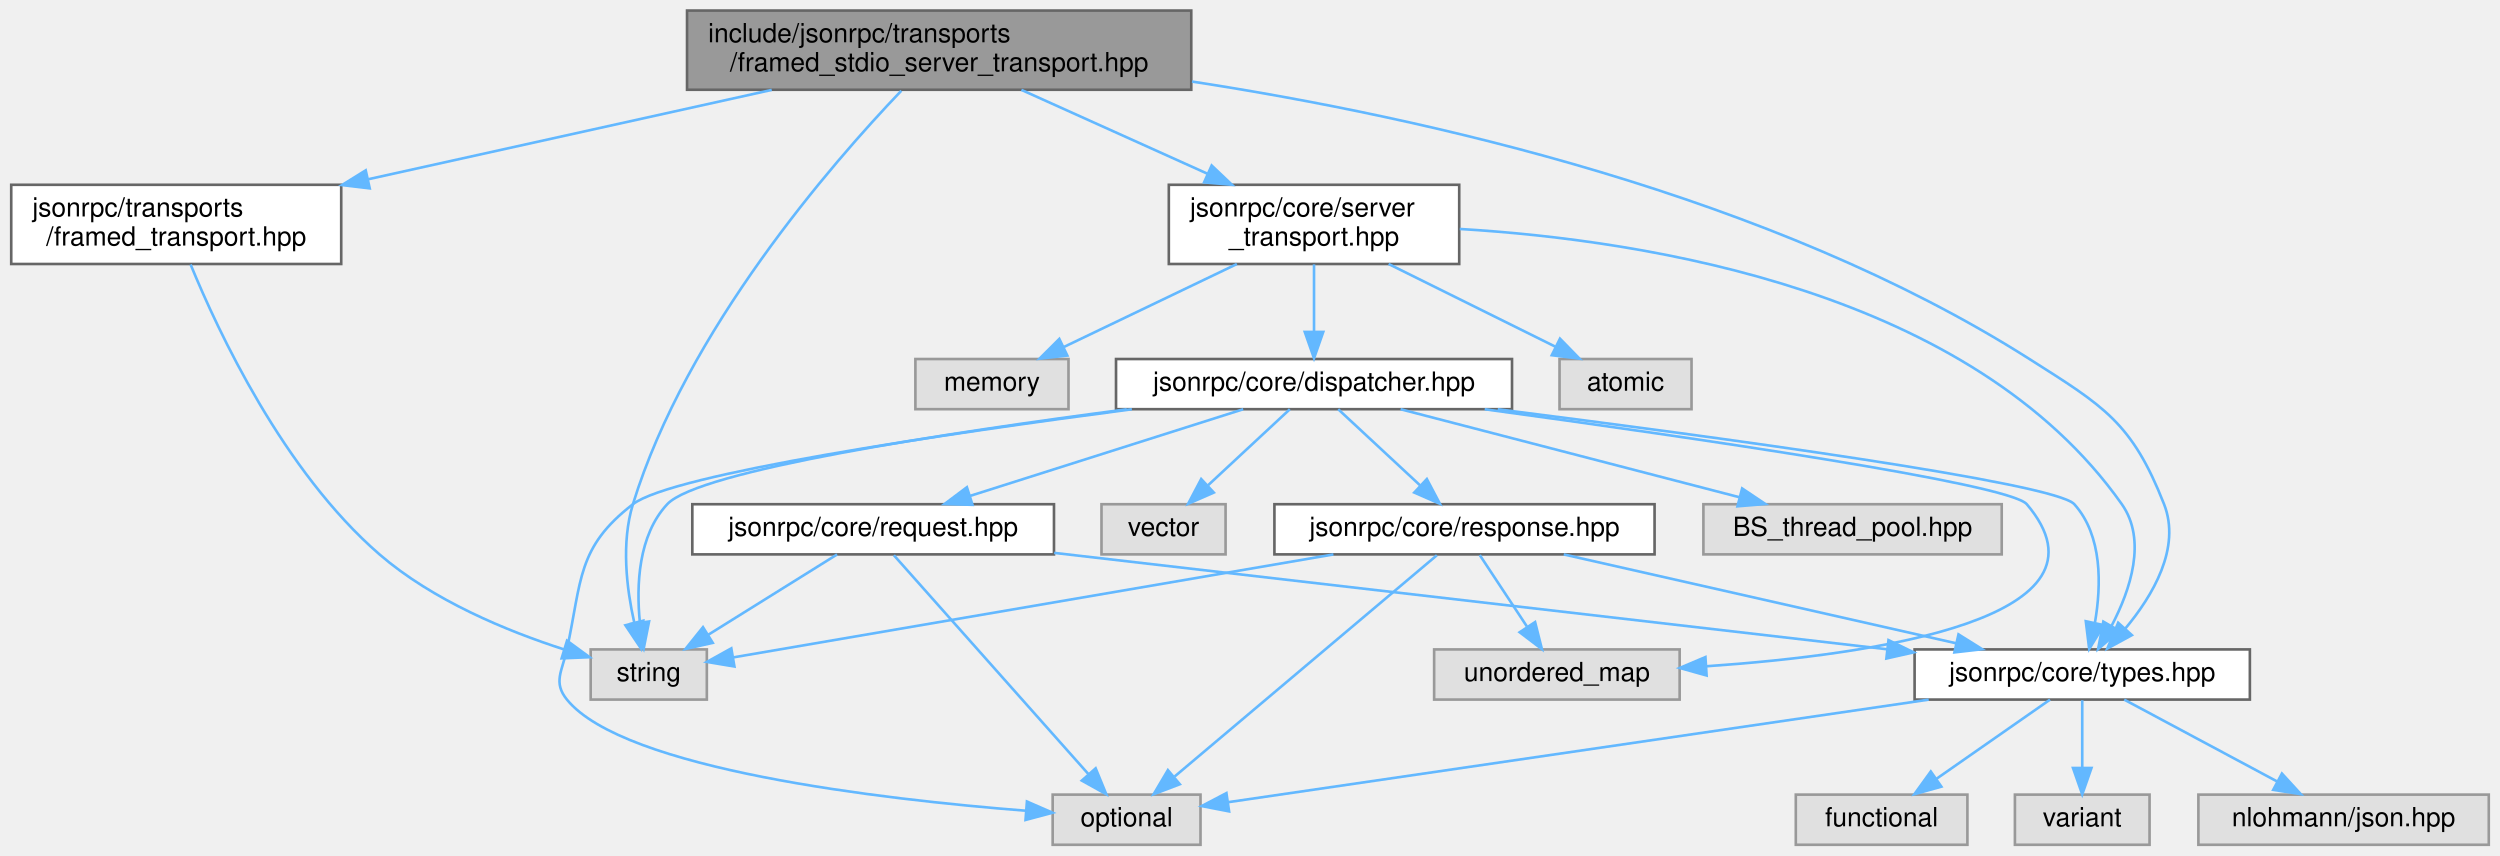
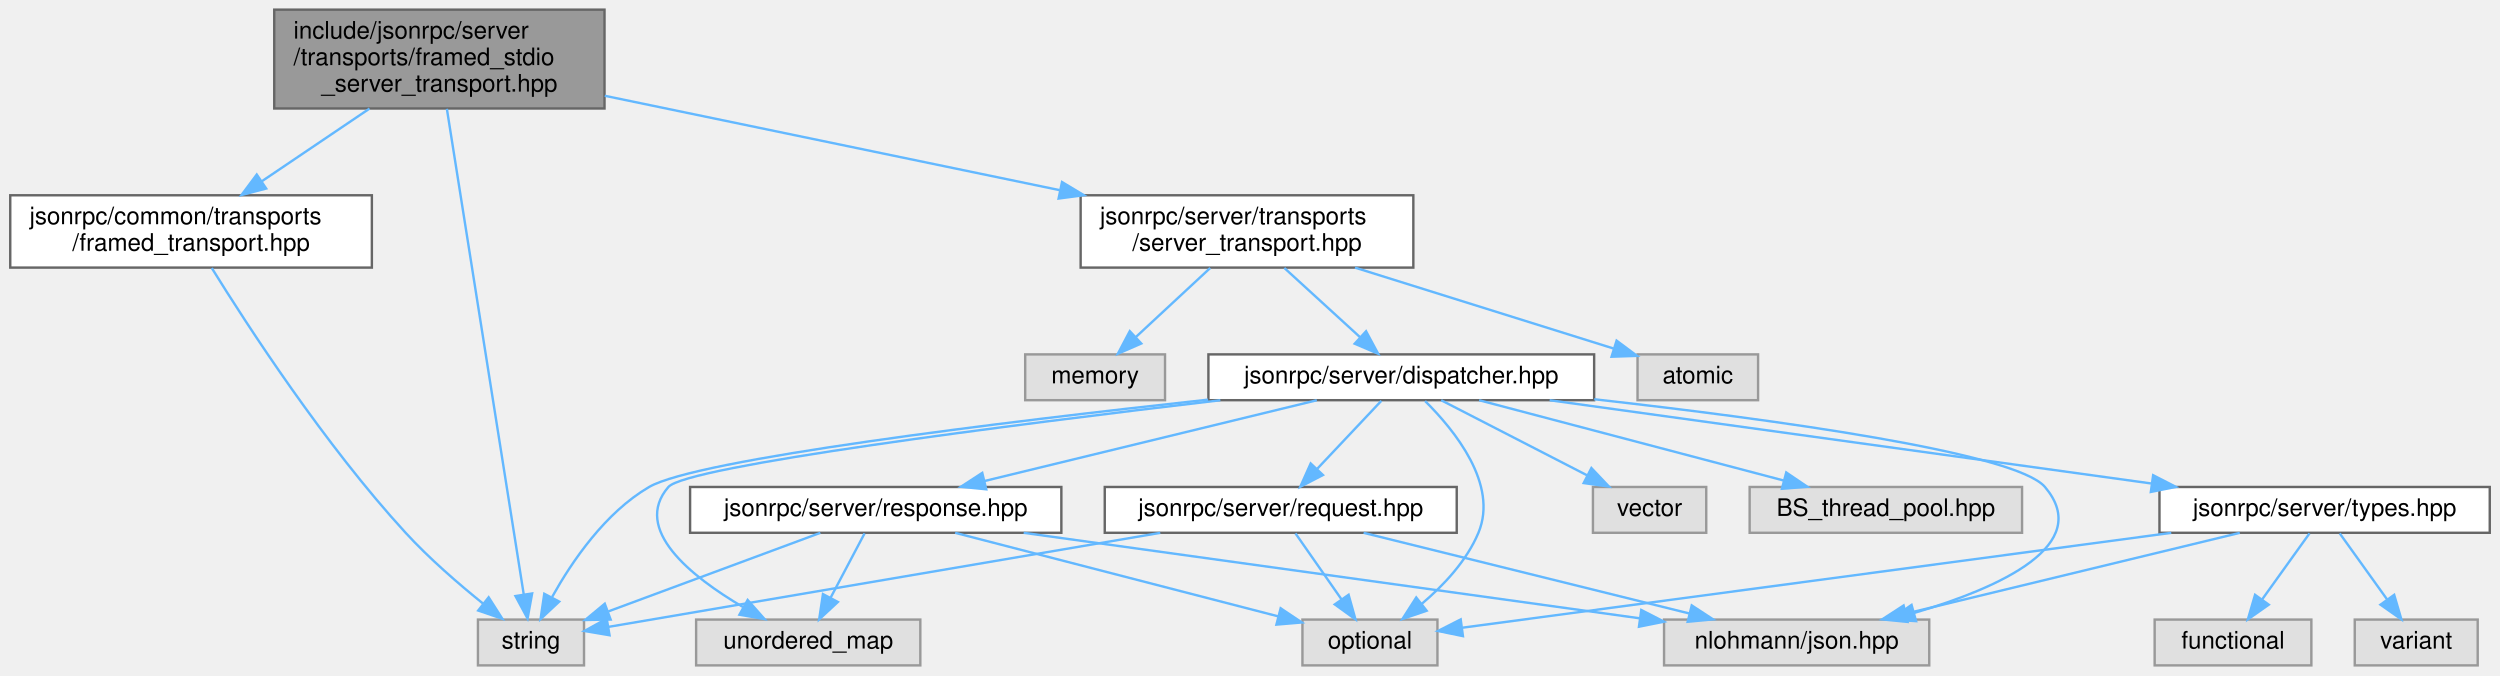
- <svg xmlns="http://www.w3.org/2000/svg" xmlns:xlink="http://www.w3.org/1999/xlink" width="947pt" height="324pt" viewBox="0.00 0.00 946.50 324.00">
-   <g id="graph0" class="graph" transform="scale(1 1) rotate(0) translate(4 320)">
+ <svg xmlns="http://www.w3.org/2000/svg" xmlns:xlink="http://www.w3.org/1999/xlink" width="1037pt" height="280pt" viewBox="0.00 0.00 1036.50 280.00">
+   <g id="graph0" class="graph" transform="scale(1 1) rotate(0) translate(4 276)">
    <g id="Node000001" class="node">
      <g id="a_Node000001">
        <a xlink:title=" ">
-           <polygon fill="#999999" stroke="#666666" points="447,-316 256,-316 256,-286 447,-286 447,-316" />
-           <text text-anchor="start" x="264" y="-304" font-family="Helvetica,sans-Serif" font-size="10.00">include/jsonrpc/transports</text>
-           <text text-anchor="middle" x="351.5" y="-293" font-family="Helvetica,sans-Serif" font-size="10.00">/framed_stdio_server_transport.hpp</text>
+           <polygon fill="#999999" stroke="#666666" points="246.5,-272 109.5,-272 109.5,-231 246.5,-231 246.5,-272" />
+           <text text-anchor="start" x="117.5" y="-260" font-family="Helvetica,sans-Serif" font-size="10.00">include/jsonrpc/server</text>
+           <text text-anchor="start" x="117.5" y="-249" font-family="Helvetica,sans-Serif" font-size="10.00">/transports/framed_stdio</text>
+           <text text-anchor="middle" x="178" y="-238" font-family="Helvetica,sans-Serif" font-size="10.00">_server_transport.hpp</text>
        </a>
      </g>
    </g>
    <g id="Node000002" class="node">
      <g id="a_Node000002">
        <a xlink:title=" ">
-           <polygon fill="#e0e0e0" stroke="#999999" points="263.5,-74 219.5,-74 219.5,-55 263.5,-55 263.5,-74" />
-           <text text-anchor="middle" x="241.5" y="-62" font-family="Helvetica,sans-Serif" font-size="10.00">string</text>
+           <polygon fill="#e0e0e0" stroke="#999999" points="238,-19 194,-19 194,0 238,0 238,-19" />
+           <text text-anchor="middle" x="216" y="-7" font-family="Helvetica,sans-Serif" font-size="10.00">string</text>
        </a>
      </g>
    </g>
    <g id="edge1_Node000001_Node000002" class="edge">
      <g id="a_edge1_Node000001_Node000002">
        <a xlink:title=" ">
-           <path fill="none" stroke="#63b8ff" d="M337.17,-285.63C310.86,-258.11 255.72,-194.84 235.5,-129 231.02,-114.43 233.1,-97.16 235.97,-84.32" />
-           <polygon fill="#63b8ff" stroke="#63b8ff" points="239.43,-84.9 238.56,-74.35 232.66,-83.15 239.43,-84.9" />
+           <path fill="none" stroke="#63b8ff" d="M181.11,-230.86C188.28,-185.55 205.92,-74.16 212.99,-29.49" />
+           <polygon fill="#63b8ff" stroke="#63b8ff" points="216.48,-29.85 214.59,-19.43 209.57,-28.75 216.48,-29.85" />
        </a>
      </g>
    </g>
    <g id="Node000003" class="node">
      <g id="a_Node000003">
-         <a xlink:href="server__transport_8hpp.html" target="_top" xlink:title=" ">
-           <polygon fill="white" stroke="#666666" points="548.5,-250 438.5,-250 438.5,-220 548.5,-220 548.5,-250" />
-           <text text-anchor="start" x="446.5" y="-238" font-family="Helvetica,sans-Serif" font-size="10.00">jsonrpc/core/server</text>
-           <text text-anchor="middle" x="493.5" y="-227" font-family="Helvetica,sans-Serif" font-size="10.00">_transport.hpp</text>
+         <a xlink:href="framed__transport_8hpp.html" target="_top" xlink:title=" ">
+           <polygon fill="white" stroke="#666666" points="150,-195 0,-195 0,-165 150,-165 150,-195" />
+           <text text-anchor="start" x="8" y="-183" font-family="Helvetica,sans-Serif" font-size="10.00">jsonrpc/common/transports</text>
+           <text text-anchor="middle" x="75" y="-172" font-family="Helvetica,sans-Serif" font-size="10.00">/framed_transport.hpp</text>
        </a>
      </g>
    </g>
    <g id="edge2_Node000001_Node000003" class="edge">
      <g id="a_edge2_Node000001_Node000003">
        <a xlink:title=" ">
-           <path fill="none" stroke="#63b8ff" d="M382.66,-285.95C403.38,-276.62 430.79,-264.27 453.16,-254.18" />
-           <polygon fill="#63b8ff" stroke="#63b8ff" points="454.73,-257.31 462.41,-250.01 451.86,-250.93 454.73,-257.31" />
+           <path fill="none" stroke="#63b8ff" d="M149.03,-230.96C135.04,-221.51 118.28,-210.2 104.25,-200.74" />
+           <polygon fill="#63b8ff" stroke="#63b8ff" points="106.16,-197.8 95.92,-195.11 102.25,-203.61 106.16,-197.8" />
+         </a>
+       </g>
+     </g>
+     <g id="Node000004" class="node">
+       <g id="a_Node000004">
+         <a xlink:href="server__transport_8hpp.html" target="_top" xlink:title=" ">
+           <polygon fill="white" stroke="#666666" points="582,-195 444,-195 444,-165 582,-165 582,-195" />
+           <text text-anchor="start" x="452" y="-183" font-family="Helvetica,sans-Serif" font-size="10.00">jsonrpc/server/transports</text>
+           <text text-anchor="middle" x="513" y="-172" font-family="Helvetica,sans-Serif" font-size="10.00">/server_transport.hpp</text>
+         </a>
+       </g>
+     </g>
+     <g id="edge4_Node000001_Node000004" class="edge">
+       <g id="a_edge4_Node000001_Node000004">
+         <a xlink:title=" ">
+           <path fill="none" stroke="#63b8ff" d="M246.6,-236.27C301.41,-224.9 378.22,-208.96 435.29,-197.12" />
+           <polygon fill="#63b8ff" stroke="#63b8ff" points="436.27,-200.49 445.35,-195.03 434.85,-193.64 436.27,-200.49" />
+         </a>
+       </g>
+     </g>
+     <g id="edge3_Node000003_Node000002" class="edge">
+       <g id="a_edge3_Node000003_Node000002">
+         <a xlink:title=" ">
+           <path fill="none" stroke="#63b8ff" d="M83.61,-164.79C98.45,-140.84 130.49,-91.5 164,-55 173.79,-44.33 186.05,-33.74 196.2,-25.56" />
+           <polygon fill="#63b8ff" stroke="#63b8ff" points="198.44,-28.25 204.13,-19.32 194.11,-22.75 198.44,-28.25" />
+         </a>
+       </g>
+     </g>
+     <g id="Node000005" class="node">
+       <g id="a_Node000005">
+         <a xlink:title=" ">
+           <polygon fill="#e0e0e0" stroke="#999999" points="725,-129 675,-129 675,-110 725,-110 725,-129" />
+           <text text-anchor="middle" x="700" y="-117" font-family="Helvetica,sans-Serif" font-size="10.00">atomic</text>
+         </a>
+       </g>
+     </g>
+     <g id="edge5_Node000004_Node000005" class="edge">
+       <g id="a_edge5_Node000004_Node000005">
+         <a xlink:title=" ">
+           <path fill="none" stroke="#63b8ff" d="M557.79,-164.99C590.7,-154.69 634.78,-140.9 665.09,-131.42" />
+           <polygon fill="#63b8ff" stroke="#63b8ff" points="666.31,-134.71 674.81,-128.38 664.22,-128.03 666.31,-134.71" />
+         </a>
+       </g>
+     </g>
+     <g id="Node000006" class="node">
+       <g id="a_Node000006">
+         <a xlink:title=" ">
+           <polygon fill="#e0e0e0" stroke="#999999" points="479,-129 421,-129 421,-110 479,-110 479,-129" />
+           <text text-anchor="middle" x="450" y="-117" font-family="Helvetica,sans-Serif" font-size="10.00">memory</text>
+         </a>
+       </g>
+     </g>
+     <g id="edge6_Node000004_Node000006" class="edge">
+       <g id="a_edge6_Node000004_Node000006">
+         <a xlink:title=" ">
+           <path fill="none" stroke="#63b8ff" d="M497.75,-164.84C488.42,-156.17 476.47,-145.08 466.85,-136.15" />
+           <polygon fill="#63b8ff" stroke="#63b8ff" points="469.15,-133.51 459.44,-129.27 464.39,-138.64 469.15,-133.51" />
+         </a>
+       </g>
+     </g>
+     <g id="Node000007" class="node">
+       <g id="a_Node000007">
+         <a xlink:href="dispatcher_8hpp.html" target="_top" xlink:title=" ">
+           <polygon fill="white" stroke="#666666" points="657,-129 497,-129 497,-110 657,-110 657,-129" />
+           <text text-anchor="middle" x="577" y="-117" font-family="Helvetica,sans-Serif" font-size="10.00">jsonrpc/server/dispatcher.hpp</text>
+         </a>
+       </g>
+     </g>
+     <g id="edge7_Node000004_Node000007" class="edge">
+       <g id="a_edge7_Node000004_Node000007">
+         <a xlink:title=" ">
+           <path fill="none" stroke="#63b8ff" d="M528.49,-164.84C537.97,-156.17 550.11,-145.08 559.88,-136.15" />
+           <polygon fill="#63b8ff" stroke="#63b8ff" points="562.39,-138.6 567.41,-129.27 557.67,-133.43 562.39,-138.6" />
+         </a>
+       </g>
+     </g>
+     <g id="edge9_Node000007_Node000002" class="edge">
+       <g id="a_edge9_Node000007_Node000002">
+         <a xlink:title=" ">
+           <path fill="none" stroke="#63b8ff" d="M496.86,-110.23C411.12,-100.89 284.71,-85.48 265,-74 246.82,-63.4 233.03,-43.19 224.78,-28.4" />
+           <polygon fill="#63b8ff" stroke="#63b8ff" points="227.71,-26.46 219.97,-19.22 221.51,-29.7 227.71,-26.46" />
+         </a>
+       </g>
+     </g>
+     <g id="Node000008" class="node">
+       <g id="a_Node000008">
+         <a xlink:title=" ">
+           <polygon fill="#e0e0e0" stroke="#999999" points="592,-19 536,-19 536,0 592,0 592,-19" />
+           <text text-anchor="middle" x="564" y="-7" font-family="Helvetica,sans-Serif" font-size="10.00">optional</text>
+         </a>
+       </g>
+     </g>
+     <g id="edge8_Node000007_Node000008" class="edge">
+       <g id="a_edge8_Node000007_Node000008">
+         <a xlink:title=" ">
+           <path fill="none" stroke="#63b8ff" d="M586.87,-109.65C599.11,-97.54 617.37,-75.05 609,-55 604.14,-43.36 594.58,-33.2 585.52,-25.55" />
+           <polygon fill="#63b8ff" stroke="#63b8ff" points="587.52,-22.67 577.49,-19.25 583.2,-28.17 587.52,-22.67" />
+         </a>
+       </g>
+     </g>
+     <g id="Node000009" class="node">
+       <g id="a_Node000009">
+         <a xlink:title=" ">
+           <polygon fill="#e0e0e0" stroke="#999999" points="377.5,-19 284.5,-19 284.5,0 377.5,0 377.5,-19" />
+           <text text-anchor="middle" x="331" y="-7" font-family="Helvetica,sans-Serif" font-size="10.00">unordered_map</text>
+         </a>
+       </g>
+     </g>
+     <g id="edge10_Node000007_Node000009" class="edge">
+       <g id="a_edge10_Node000007_Node000009">
+         <a xlink:title=" ">
+           <path fill="none" stroke="#63b8ff" d="M501.95,-109.98C414.37,-99.68 280.48,-82.65 273,-74 257.88,-56.5 282.28,-36.94 303.92,-24.21" />
+           <polygon fill="#63b8ff" stroke="#63b8ff" points="305.87,-27.13 312.9,-19.2 302.46,-21.01 305.87,-27.13" />
+         </a>
+       </g>
+     </g>
+     <g id="Node000010" class="node">
+       <g id="a_Node000010">
+         <a xlink:title=" ">
+           <polygon fill="#e0e0e0" stroke="#999999" points="703.5,-74 656.5,-74 656.5,-55 703.5,-55 703.5,-74" />
+           <text text-anchor="middle" x="680" y="-62" font-family="Helvetica,sans-Serif" font-size="10.00">vector</text>
+         </a>
+       </g>
+     </g>
+     <g id="edge11_Node000007_Node000010" class="edge">
+       <g id="a_edge11_Node000007_Node000010">
+         <a xlink:title=" ">
+           <path fill="none" stroke="#63b8ff" d="M593.55,-109.98C609.89,-101.57 635.13,-88.59 654.13,-78.81" />
+           <polygon fill="#63b8ff" stroke="#63b8ff" points="655.86,-81.86 663.15,-74.17 652.66,-75.63 655.86,-81.86" />
+         </a>
+       </g>
+     </g>
+     <g id="Node000011" class="node">
+       <g id="a_Node000011">
+         <a xlink:title=" ">
+           <polygon fill="#e0e0e0" stroke="#999999" points="834.5,-74 721.5,-74 721.5,-55 834.5,-55 834.5,-74" />
+           <text text-anchor="middle" x="778" y="-62" font-family="Helvetica,sans-Serif" font-size="10.00">BS_thread_pool.hpp</text>
+         </a>
+       </g>
+     </g>
+     <g id="edge12_Node000007_Node000011" class="edge">
+       <g id="a_edge12_Node000007_Node000011">
+         <a xlink:title=" ">
+           <path fill="none" stroke="#63b8ff" d="M609.29,-109.98C643.62,-100.93 698.06,-86.58 735.77,-76.64" />
+           <polygon fill="#63b8ff" stroke="#63b8ff" points="736.68,-80.02 745.45,-74.08 734.89,-73.25 736.68,-80.02" />
        </a>
      </g>
    </g>
    <g id="Node000012" class="node">
      <g id="a_Node000012">
+         <a xlink:title=" ">
+           <polygon fill="#e0e0e0" stroke="#999999" points="796,-19 686,-19 686,0 796,0 796,-19" />
+           <text text-anchor="middle" x="741" y="-7" font-family="Helvetica,sans-Serif" font-size="10.00">nlohmann/json.hpp</text>
+         </a>
+       </g>
+     </g>
+     <g id="edge13_Node000007_Node000012" class="edge">
+       <g id="a_edge13_Node000007_Node000012">
+         <a xlink:title=" ">
+           <path fill="none" stroke="#63b8ff" d="M657.05,-110.39C731.22,-102.05 831.89,-88.3 844,-74 864.35,-49.97 825.55,-32.31 789.9,-21.8" />
+           <polygon fill="#63b8ff" stroke="#63b8ff" points="790.55,-18.35 779.97,-19.02 788.66,-25.09 790.55,-18.35" />
+         </a>
+       </g>
+     </g>
+     <g id="Node000013" class="node">
+       <g id="a_Node000013">
+         <a xlink:href="server_2request_8hpp.html" target="_top" xlink:title=" ">
+           <polygon fill="white" stroke="#666666" points="600,-74 454,-74 454,-55 600,-55 600,-74" />
+           <text text-anchor="middle" x="527" y="-62" font-family="Helvetica,sans-Serif" font-size="10.00">jsonrpc/server/request.hpp</text>
+         </a>
+       </g>
+     </g>
+     <g id="edge14_Node000007_Node000013" class="edge">
+       <g id="a_edge14_Node000007_Node000013">
+         <a xlink:title=" ">
+           <path fill="none" stroke="#63b8ff" d="M568.74,-109.75C561.54,-102.11 550.89,-90.82 542.15,-81.56" />
+           <polygon fill="#63b8ff" stroke="#63b8ff" points="544.51,-78.96 535.1,-74.09 539.42,-83.76 544.51,-78.96" />
+         </a>
+       </g>
+     </g>
+     <g id="Node000014" class="node">
+       <g id="a_Node000014">
+         <a xlink:href="response_8hpp.html" target="_top" xlink:title=" ">
+           <polygon fill="white" stroke="#666666" points="436,-74 282,-74 282,-55 436,-55 436,-74" />
+           <text text-anchor="middle" x="359" y="-62" font-family="Helvetica,sans-Serif" font-size="10.00">jsonrpc/server/response.hpp</text>
+         </a>
+       </g>
+     </g>
+     <g id="edge18_Node000007_Node000014" class="edge">
+       <g id="a_edge18_Node000007_Node000014">
+         <a xlink:title=" ">
+           <path fill="none" stroke="#63b8ff" d="M541.97,-109.98C504.5,-100.87 444.95,-86.4 404.02,-76.45" />
+           <polygon fill="#63b8ff" stroke="#63b8ff" points="404.84,-73.04 394.3,-74.08 403.19,-79.85 404.84,-73.04" />
+         </a>
+       </g>
+     </g>
+     <g id="Node000015" class="node">
+       <g id="a_Node000015">
        <a xlink:href="types_8hpp.html" target="_top" xlink:title=" ">
-           <polygon fill="white" stroke="#666666" points="848,-74 721,-74 721,-55 848,-55 848,-74" />
-           <text text-anchor="middle" x="784.5" y="-62" font-family="Helvetica,sans-Serif" font-size="10.00">jsonrpc/core/types.hpp</text>
-         </a>
-       </g>
-     </g>
-     <g id="edge26_Node000001_Node000012" class="edge">
-       <g id="a_edge26_Node000001_Node000012">
-         <a xlink:title=" ">
-           <path fill="none" stroke="#63b8ff" d="M447.28,-289.11C535.36,-275.55 666.74,-246.09 764.5,-184 792.64,-166.13 803.33,-160.03 815.5,-129 821.97,-112.51 811.28,-94.42 800.73,-81.79" />
-           <polygon fill="#63b8ff" stroke="#63b8ff" points="803.3,-79.41 794,-74.34 798.11,-84.1 803.3,-79.41" />
+           <polygon fill="white" stroke="#666666" points="1028.5,-74 891.5,-74 891.5,-55 1028.5,-55 1028.5,-74" />
+           <text text-anchor="middle" x="960" y="-62" font-family="Helvetica,sans-Serif" font-size="10.00">jsonrpc/server/types.hpp</text>
+         </a>
+       </g>
+     </g>
+     <g id="edge23_Node000007_Node000015" class="edge">
+       <g id="a_edge23_Node000007_Node000015">
+         <a xlink:title=" ">
+           <path fill="none" stroke="#63b8ff" d="M638.54,-109.98C706.56,-100.57 816,-85.43 887.96,-75.47" />
+           <polygon fill="#63b8ff" stroke="#63b8ff" points="888.87,-78.88 898.3,-74.04 887.91,-71.94 888.87,-78.88" />
+         </a>
+       </g>
+     </g>
+     <g id="edge16_Node000013_Node000002" class="edge">
+       <g id="a_edge16_Node000013_Node000002">
+         <a xlink:title=" ">
+           <path fill="none" stroke="#63b8ff" d="M477.03,-54.98C412.64,-44.01 302.55,-25.25 248.24,-15.99" />
+           <polygon fill="#63b8ff" stroke="#63b8ff" points="248.59,-12.5 238.15,-14.27 247.42,-19.4 248.59,-12.5" />
+         </a>
+       </g>
+     </g>
+     <g id="edge15_Node000013_Node000008" class="edge">
+       <g id="a_edge15_Node000013_Node000008">
+         <a xlink:title=" ">
+           <path fill="none" stroke="#63b8ff" d="M533.11,-54.75C538.28,-47.34 545.85,-36.5 552.19,-27.41" />
+           <polygon fill="#63b8ff" stroke="#63b8ff" points="555.15,-29.29 558,-19.09 549.41,-25.29 555.15,-29.29" />
+         </a>
+       </g>
+     </g>
+     <g id="edge17_Node000013_Node000012" class="edge">
+       <g id="a_edge17_Node000013_Node000012">
+         <a xlink:title=" ">
+           <path fill="none" stroke="#63b8ff" d="M561.38,-54.98C598.09,-45.89 656.38,-31.46 696.55,-21.51" />
+           <polygon fill="#63b8ff" stroke="#63b8ff" points="697.48,-24.88 706.35,-19.08 695.8,-18.09 697.48,-24.88" />
+         </a>
+       </g>
+     </g>
+     <g id="edge20_Node000014_Node000002" class="edge">
+       <g id="a_edge20_Node000014_Node000002">
+         <a xlink:title=" ">
+           <path fill="none" stroke="#63b8ff" d="M336.02,-54.98C312.22,-46.16 274.84,-32.31 248.11,-22.4" />
+           <polygon fill="#63b8ff" stroke="#63b8ff" points="249.04,-19.01 238.45,-18.82 246.61,-25.58 249.04,-19.01" />
+         </a>
+       </g>
+     </g>
+     <g id="edge19_Node000014_Node000008" class="edge">
+       <g id="a_edge19_Node000014_Node000008">
+         <a xlink:title=" ">
+           <path fill="none" stroke="#63b8ff" d="M391.94,-54.98C428.51,-45.53 487.45,-30.29 525.96,-20.33" />
+           <polygon fill="#63b8ff" stroke="#63b8ff" points="526.96,-23.69 535.76,-17.8 525.21,-16.91 526.96,-23.69" />
+         </a>
+       </g>
+     </g>
+     <g id="edge21_Node000014_Node000009" class="edge">
+       <g id="a_edge21_Node000014_Node000009">
+         <a xlink:title=" ">
+           <path fill="none" stroke="#63b8ff" d="M354.38,-54.75C350.54,-47.49 344.98,-36.95 340.24,-27.98" />
+           <polygon fill="#63b8ff" stroke="#63b8ff" points="343.3,-26.3 335.54,-19.09 337.11,-29.57 343.3,-26.3" />
+         </a>
+       </g>
+     </g>
+     <g id="edge22_Node000014_Node000012" class="edge">
+       <g id="a_edge22_Node000014_Node000012">
+         <a xlink:title=" ">
+           <path fill="none" stroke="#63b8ff" d="M420.37,-54.98C490.33,-45.28 604.21,-29.48 675.74,-19.55" />
+           <polygon fill="#63b8ff" stroke="#63b8ff" points="676.55,-22.98 685.98,-18.13 675.59,-16.04 676.55,-22.98" />
+         </a>
+       </g>
+     </g>
+     <g id="edge25_Node000015_Node000008" class="edge">
+       <g id="a_edge25_Node000015_Node000008">
+         <a xlink:title=" ">
+           <path fill="none" stroke="#63b8ff" d="M896.38,-54.98C813.36,-43.87 670.69,-24.78 602.49,-15.65" />
+           <polygon fill="#63b8ff" stroke="#63b8ff" points="602.58,-12.13 592.2,-14.27 601.65,-19.07 602.58,-12.13" />
+         </a>
+       </g>
+     </g>
+     <g id="edge27_Node000015_Node000012" class="edge">
+       <g id="a_edge27_Node000015_Node000012">
+         <a xlink:title=" ">
+           <path fill="none" stroke="#63b8ff" d="M924.81,-54.98C887.17,-45.87 827.34,-31.4 786.23,-21.45" />
+           <polygon fill="#63b8ff" stroke="#63b8ff" points="787,-18.03 776.46,-19.08 785.36,-24.84 787,-18.03" />
+         </a>
+       </g>
+     </g>
+     <g id="Node000016" class="node">
+       <g id="a_Node000016">
+         <a xlink:title=" ">
+           <polygon fill="#e0e0e0" stroke="#999999" points="954.5,-19 889.5,-19 889.5,0 954.5,0 954.5,-19" />
+           <text text-anchor="middle" x="922" y="-7" font-family="Helvetica,sans-Serif" font-size="10.00">functional</text>
+         </a>
+       </g>
+     </g>
+     <g id="edge24_Node000015_Node000016" class="edge">
+       <g id="a_edge24_Node000015_Node000016">
+         <a xlink:title=" ">
+           <path fill="none" stroke="#63b8ff" d="M953.73,-54.75C948.41,-47.34 940.64,-36.5 934.12,-27.41" />
+           <polygon fill="#63b8ff" stroke="#63b8ff" points="936.83,-25.18 928.16,-19.09 931.14,-29.26 936.83,-25.18" />
        </a>
      </g>
    </g>
    <g id="Node000017" class="node">
      <g id="a_Node000017">
-         <a xlink:href="framed__transport_8hpp.html" target="_top" xlink:title=" ">
-           <polygon fill="white" stroke="#666666" points="125,-250 0,-250 0,-220 125,-220 125,-250" />
-           <text text-anchor="start" x="8" y="-238" font-family="Helvetica,sans-Serif" font-size="10.00">jsonrpc/transports</text>
-           <text text-anchor="middle" x="62.5" y="-227" font-family="Helvetica,sans-Serif" font-size="10.00">/framed_transport.hpp</text>
-         </a>
-       </g>
-     </g>
-     <g id="edge27_Node000001_Node000017" class="edge">
-       <g id="a_edge27_Node000001_Node000017">
-         <a xlink:title=" ">
-           <path fill="none" stroke="#63b8ff" d="M288.08,-285.95C242.94,-275.96 182.19,-262.51 135.11,-252.08" />
-           <polygon fill="#63b8ff" stroke="#63b8ff" points="135.8,-248.65 125.28,-249.9 134.28,-255.48 135.8,-248.65" />
-         </a>
-       </g>
-     </g>
-     <g id="Node000004" class="node">
-       <g id="a_Node000004">
-         <a xlink:title=" ">
-           <polygon fill="#e0e0e0" stroke="#999999" points="636.5,-184 586.5,-184 586.5,-165 636.5,-165 636.5,-184" />
-           <text text-anchor="middle" x="611.5" y="-172" font-family="Helvetica,sans-Serif" font-size="10.00">atomic</text>
-         </a>
-       </g>
-     </g>
-     <g id="edge3_Node000003_Node000004" class="edge">
-       <g id="a_edge3_Node000003_Node000004">
-         <a xlink:title=" ">
-           <path fill="none" stroke="#63b8ff" d="M521.76,-219.99C540.92,-210.49 566.08,-198.02 584.89,-188.69" />
-           <polygon fill="#63b8ff" stroke="#63b8ff" points="586.67,-191.72 594.07,-184.14 583.56,-185.45 586.67,-191.72" />
-         </a>
-       </g>
-     </g>
-     <g id="Node000005" class="node">
-       <g id="a_Node000005">
-         <a xlink:title=" ">
-           <polygon fill="#e0e0e0" stroke="#999999" points="400.5,-184 342.5,-184 342.5,-165 400.5,-165 400.5,-184" />
-           <text text-anchor="middle" x="371.5" y="-172" font-family="Helvetica,sans-Serif" font-size="10.00">memory</text>
-         </a>
-       </g>
-     </g>
-     <g id="edge4_Node000003_Node000005" class="edge">
-       <g id="a_edge4_Node000003_Node000005">
-         <a xlink:title=" ">
-           <path fill="none" stroke="#63b8ff" d="M464.28,-219.99C444.38,-210.45 418.22,-197.9 398.75,-188.57" />
-           <polygon fill="#63b8ff" stroke="#63b8ff" points="400.05,-185.31 389.52,-184.14 397.02,-191.62 400.05,-185.31" />
-         </a>
-       </g>
-     </g>
-     <g id="Node000006" class="node">
-       <g id="a_Node000006">
-         <a xlink:href="dispatcher_8hpp.html" target="_top" xlink:title=" ">
-           <polygon fill="white" stroke="#666666" points="568.5,-184 418.5,-184 418.5,-165 568.5,-165 568.5,-184" />
-           <text text-anchor="middle" x="493.5" y="-172" font-family="Helvetica,sans-Serif" font-size="10.00">jsonrpc/core/dispatcher.hpp</text>
-         </a>
-       </g>
-     </g>
-     <g id="edge5_Node000003_Node000006" class="edge">
-       <g id="a_edge5_Node000003_Node000006">
-         <a xlink:title=" ">
-           <path fill="none" stroke="#63b8ff" d="M493.5,-219.84C493.5,-212.21 493.5,-202.7 493.5,-194.45" />
-           <polygon fill="#63b8ff" stroke="#63b8ff" points="497,-194.27 493.5,-184.27 490,-194.27 497,-194.27" />
-         </a>
-       </g>
-     </g>
-     <g id="edge25_Node000003_Node000012" class="edge">
-       <g id="a_edge25_Node000003_Node000012">
-         <a xlink:title=" ">
-           <path fill="none" stroke="#63b8ff" d="M548.71,-233.27C620.33,-228.96 742.8,-209.46 799.5,-129 809.06,-115.44 802.77,-96.61 795.64,-82.98" />
-           <polygon fill="#63b8ff" stroke="#63b8ff" points="798.55,-81.03 790.51,-74.13 792.49,-84.53 798.55,-81.03" />
-         </a>
-       </g>
-     </g>
-     <g id="edge7_Node000006_Node000002" class="edge">
-       <g id="a_edge7_Node000006_Node000002">
-         <a xlink:title=" ">
-           <path fill="none" stroke="#63b8ff" d="M422.54,-164.96C354.5,-156.09 260.38,-141.75 248.5,-129 237.52,-117.22 236.74,-98.38 238.13,-84.27" />
-           <polygon fill="#63b8ff" stroke="#63b8ff" points="241.62,-84.59 239.55,-74.2 234.68,-83.61 241.62,-84.59" />
-         </a>
-       </g>
-     </g>
-     <g id="Node000007" class="node">
-       <g id="a_Node000007">
-         <a xlink:title=" ">
-           <polygon fill="#e0e0e0" stroke="#999999" points="450.5,-19 394.5,-19 394.5,0 450.5,0 450.5,-19" />
-           <text text-anchor="middle" x="422.5" y="-7" font-family="Helvetica,sans-Serif" font-size="10.00">optional</text>
-         </a>
-       </g>
-     </g>
-     <g id="edge6_Node000006_Node000007" class="edge">
-       <g id="a_edge6_Node000006_Node000007">
-         <a xlink:title=" ">
-           <path fill="none" stroke="#63b8ff" d="M424.5,-164.97C353.23,-155.63 250.34,-140.46 235.5,-129 214.25,-112.59 216.18,-100.24 210.5,-74 208.71,-65.75 205.18,-61.56 210.5,-55 231.99,-28.53 329.38,-17.23 384.38,-12.89" />
-           <polygon fill="#63b8ff" stroke="#63b8ff" points="384.75,-16.38 394.46,-12.14 384.22,-9.4 384.75,-16.38" />
-         </a>
-       </g>
-     </g>
-     <g id="Node000008" class="node">
-       <g id="a_Node000008">
-         <a xlink:title=" ">
-           <polygon fill="#e0e0e0" stroke="#999999" points="632,-74 539,-74 539,-55 632,-55 632,-74" />
-           <text text-anchor="middle" x="585.5" y="-62" font-family="Helvetica,sans-Serif" font-size="10.00">unordered_map</text>
-         </a>
-       </g>
-     </g>
-     <g id="edge8_Node000006_Node000008" class="edge">
-       <g id="a_edge8_Node000006_Node000008">
-         <a xlink:title=" ">
-           <path fill="none" stroke="#63b8ff" d="M558.15,-164.97C635.89,-154.4 756.85,-136.83 763.5,-129 800.03,-85.96 707.06,-72.09 642.16,-67.62" />
-           <polygon fill="#63b8ff" stroke="#63b8ff" points="642.21,-64.12 632.01,-66.98 641.77,-71.1 642.21,-64.12" />
-         </a>
-       </g>
-     </g>
-     <g id="Node000009" class="node">
-       <g id="a_Node000009">
-         <a xlink:title=" ">
-           <polygon fill="#e0e0e0" stroke="#999999" points="460,-129 413,-129 413,-110 460,-110 460,-129" />
-           <text text-anchor="middle" x="436.5" y="-117" font-family="Helvetica,sans-Serif" font-size="10.00">vector</text>
-         </a>
-       </g>
-     </g>
-     <g id="edge9_Node000006_Node000009" class="edge">
-       <g id="a_edge9_Node000006_Node000009">
-         <a xlink:title=" ">
-           <path fill="none" stroke="#63b8ff" d="M484.34,-164.98C476,-157.23 463.47,-145.58 453.32,-136.14" />
-           <polygon fill="#63b8ff" stroke="#63b8ff" points="455.53,-133.42 445.82,-129.17 450.76,-138.54 455.53,-133.42" />
-         </a>
-       </g>
-     </g>
-     <g id="Node000010" class="node">
-       <g id="a_Node000010">
-         <a xlink:title=" ">
-           <polygon fill="#e0e0e0" stroke="#999999" points="754,-129 641,-129 641,-110 754,-110 754,-129" />
-           <text text-anchor="middle" x="697.5" y="-117" font-family="Helvetica,sans-Serif" font-size="10.00">BS_thread_pool.hpp</text>
-         </a>
-       </g>
-     </g>
-     <g id="edge10_Node000006_Node000010" class="edge">
-       <g id="a_edge10_Node000006_Node000010">
-         <a xlink:title=" ">
-           <path fill="none" stroke="#63b8ff" d="M526.28,-164.98C561.12,-155.93 616.37,-141.58 654.64,-131.64" />
-           <polygon fill="#63b8ff" stroke="#63b8ff" points="655.67,-134.98 664.47,-129.08 653.91,-128.21 655.67,-134.98" />
-         </a>
-       </g>
-     </g>
-     <g id="Node000011" class="node">
-       <g id="a_Node000011">
-         <a xlink:href="core_2request_8hpp.html" target="_top" xlink:title=" ">
-           <polygon fill="white" stroke="#666666" points="395,-129 258,-129 258,-110 395,-110 395,-129" />
-           <text text-anchor="middle" x="326.5" y="-117" font-family="Helvetica,sans-Serif" font-size="10.00">jsonrpc/core/request.hpp</text>
-         </a>
-       </g>
-     </g>
-     <g id="edge11_Node000006_Node000011" class="edge">
-       <g id="a_edge11_Node000006_Node000011">
-         <a xlink:title=" ">
-           <path fill="none" stroke="#63b8ff" d="M466.67,-164.98C438.63,-156.09 394.45,-142.07 363.2,-132.15" />
-           <polygon fill="#63b8ff" stroke="#63b8ff" points="364.13,-128.77 353.54,-129.08 362.01,-135.44 364.13,-128.77" />
-         </a>
-       </g>
-     </g>
-     <g id="edge24_Node000006_Node000012" class="edge">
-       <g id="a_edge24_Node000006_Node000012">
-         <a xlink:title=" ">
-           <path fill="none" stroke="#63b8ff" d="M563.1,-164.97C645.98,-154.5 774.21,-137.11 781.5,-129 792.21,-117.08 791.74,-98.26 789.32,-84.2" />
-           <polygon fill="#63b8ff" stroke="#63b8ff" points="792.69,-83.19 787.14,-74.16 785.85,-84.67 792.69,-83.19" />
-         </a>
-       </g>
-     </g>
-     <g id="Node000016" class="node">
-       <g id="a_Node000016">
-         <a xlink:href="response_8hpp.html" target="_top" xlink:title=" ">
-           <polygon fill="white" stroke="#666666" points="622.5,-129 478.5,-129 478.5,-110 622.5,-110 622.5,-129" />
-           <text text-anchor="middle" x="550.5" y="-117" font-family="Helvetica,sans-Serif" font-size="10.00">jsonrpc/core/response.hpp</text>
-         </a>
-       </g>
-     </g>
-     <g id="edge19_Node000006_Node000016" class="edge">
-       <g id="a_edge19_Node000006_Node000016">
-         <a xlink:title=" ">
-           <path fill="none" stroke="#63b8ff" d="M502.66,-164.98C511,-157.23 523.53,-145.58 533.68,-136.14" />
-           <polygon fill="#63b8ff" stroke="#63b8ff" points="536.24,-138.54 541.18,-129.17 531.47,-133.42 536.24,-138.54" />
-         </a>
-       </g>
-     </g>
-     <g id="edge13_Node000011_Node000002" class="edge">
-       <g id="a_edge13_Node000011_Node000002">
-         <a xlink:title=" ">
-           <path fill="none" stroke="#63b8ff" d="M312.84,-109.98C299.66,-101.77 279.47,-89.18 263.93,-79.49" />
-           <polygon fill="#63b8ff" stroke="#63b8ff" points="265.74,-76.49 255.41,-74.17 262.04,-82.43 265.74,-76.49" />
-         </a>
-       </g>
-     </g>
-     <g id="edge12_Node000011_Node000007" class="edge">
-       <g id="a_edge12_Node000011_Node000007">
-         <a xlink:title=" ">
-           <path fill="none" stroke="#63b8ff" d="M334.36,-109.66C350.47,-91.54 387.47,-49.91 408.04,-26.77" />
-           <polygon fill="#63b8ff" stroke="#63b8ff" points="410.78,-28.96 414.8,-19.16 405.54,-24.31 410.78,-28.96" />
-         </a>
-       </g>
-     </g>
-     <g id="edge14_Node000011_Node000012" class="edge">
-       <g id="a_edge14_Node000011_Node000012">
-         <a xlink:title=" ">
-           <path fill="none" stroke="#63b8ff" d="M395.07,-110.57C479.8,-100.76 623.43,-84.14 710.56,-74.06" />
-           <polygon fill="#63b8ff" stroke="#63b8ff" points="711.11,-77.52 720.64,-72.89 710.31,-70.56 711.11,-77.52" />
-         </a>
-       </g>
-     </g>
-     <g id="edge16_Node000012_Node000007" class="edge">
-       <g id="a_edge16_Node000012_Node000007">
-         <a xlink:title=" ">
-           <path fill="none" stroke="#63b8ff" d="M726.34,-54.98C651.75,-44.06 524.45,-25.43 460.93,-16.13" />
-           <polygon fill="#63b8ff" stroke="#63b8ff" points="461.33,-12.65 450.93,-14.66 460.32,-19.57 461.33,-12.65" />
-         </a>
-       </g>
-     </g>
-     <g id="Node000013" class="node">
-       <g id="a_Node000013">
-         <a xlink:title=" ">
-           <polygon fill="#e0e0e0" stroke="#999999" points="741,-19 676,-19 676,0 741,0 741,-19" />
-           <text text-anchor="middle" x="708.5" y="-7" font-family="Helvetica,sans-Serif" font-size="10.00">functional</text>
-         </a>
-       </g>
-     </g>
-     <g id="edge15_Node000012_Node000013" class="edge">
-       <g id="a_edge15_Node000012_Node000013">
-         <a xlink:title=" ">
-           <path fill="none" stroke="#63b8ff" d="M772.29,-54.98C760.72,-46.92 743.12,-34.65 729.34,-25.03" />
-           <polygon fill="#63b8ff" stroke="#63b8ff" points="731.14,-22.02 720.93,-19.17 727.13,-27.76 731.14,-22.02" />
-         </a>
-       </g>
-     </g>
-     <g id="Node000014" class="node">
-       <g id="a_Node000014">
-         <a xlink:title=" ">
-           <polygon fill="#e0e0e0" stroke="#999999" points="810,-19 759,-19 759,0 810,0 810,-19" />
-           <text text-anchor="middle" x="784.5" y="-7" font-family="Helvetica,sans-Serif" font-size="10.00">variant</text>
-         </a>
-       </g>
-     </g>
-     <g id="edge17_Node000012_Node000014" class="edge">
-       <g id="a_edge17_Node000012_Node000014">
-         <a xlink:title=" ">
-           <path fill="none" stroke="#63b8ff" d="M784.5,-54.75C784.5,-47.8 784.5,-37.85 784.5,-29.13" />
-           <polygon fill="#63b8ff" stroke="#63b8ff" points="788,-29.09 784.5,-19.09 781,-29.09 788,-29.09" />
-         </a>
-       </g>
-     </g>
-     <g id="Node000015" class="node">
-       <g id="a_Node000015">
-         <a xlink:title=" ">
-           <polygon fill="#e0e0e0" stroke="#999999" points="938.5,-19 828.5,-19 828.5,0 938.5,0 938.5,-19" />
-           <text text-anchor="middle" x="883.5" y="-7" font-family="Helvetica,sans-Serif" font-size="10.00">nlohmann/json.hpp</text>
-         </a>
-       </g>
-     </g>
-     <g id="edge18_Node000012_Node000015" class="edge">
-       <g id="a_edge18_Node000012_Node000015">
-         <a xlink:title=" ">
-           <path fill="none" stroke="#63b8ff" d="M800.41,-54.98C816.05,-46.61 840.16,-33.7 858.38,-23.95" />
-           <polygon fill="#63b8ff" stroke="#63b8ff" points="860.14,-26.98 867.3,-19.17 856.84,-20.8 860.14,-26.98" />
-         </a>
-       </g>
-     </g>
-     <g id="edge21_Node000016_Node000002" class="edge">
-       <g id="a_edge21_Node000016_Node000002">
-         <a xlink:title=" ">
-           <path fill="none" stroke="#63b8ff" d="M500.85,-109.98C436.88,-99.01 327.49,-80.25 273.53,-70.99" />
-           <polygon fill="#63b8ff" stroke="#63b8ff" points="273.95,-67.52 263.51,-69.27 272.77,-74.41 273.95,-67.52" />
-         </a>
-       </g>
-     </g>
-     <g id="edge20_Node000016_Node000007" class="edge">
-       <g id="a_edge20_Node000016_Node000007">
-         <a xlink:title=" ">
-           <path fill="none" stroke="#63b8ff" d="M540.03,-109.66C518.26,-91.3 467.91,-48.81 440.71,-25.87" />
-           <polygon fill="#63b8ff" stroke="#63b8ff" points="442.66,-22.93 432.76,-19.16 438.15,-28.28 442.66,-22.93" />
-         </a>
-       </g>
-     </g>
-     <g id="edge22_Node000016_Node000008" class="edge">
-       <g id="a_edge22_Node000016_Node000008">
-         <a xlink:title=" ">
-           <path fill="none" stroke="#63b8ff" d="M556.28,-109.75C561.12,-102.42 568.18,-91.73 574.14,-82.7" />
-           <polygon fill="#63b8ff" stroke="#63b8ff" points="577.24,-84.36 579.83,-74.09 571.4,-80.5 577.24,-84.36" />
-         </a>
-       </g>
-     </g>
-     <g id="edge23_Node000016_Node000012" class="edge">
-       <g id="a_edge23_Node000016_Node000012">
-         <a xlink:title=" ">
-           <path fill="none" stroke="#63b8ff" d="M588.1,-109.98C628.49,-100.84 692.78,-86.27 736.73,-76.32" />
-           <polygon fill="#63b8ff" stroke="#63b8ff" points="737.63,-79.7 746.61,-74.08 736.08,-72.88 737.63,-79.7" />
-         </a>
-       </g>
-     </g>
-     <g id="edge28_Node000017_Node000002" class="edge">
-       <g id="a_edge28_Node000017_Node000002">
-         <a xlink:title=" ">
-           <path fill="none" stroke="#63b8ff" d="M67.95,-219.81C78.31,-194.55 103.09,-141.5 139.5,-110 159.68,-92.54 187.78,-80.97 209.37,-74.01" />
-           <polygon fill="#63b8ff" stroke="#63b8ff" points="210.54,-77.31 219.09,-71.05 208.5,-70.62 210.54,-77.31" />
+         <a xlink:title=" ">
+           <polygon fill="#e0e0e0" stroke="#999999" points="1023.5,-19 972.5,-19 972.5,0 1023.5,0 1023.5,-19" />
+           <text text-anchor="middle" x="998" y="-7" font-family="Helvetica,sans-Serif" font-size="10.00">variant</text>
+         </a>
+       </g>
+     </g>
+     <g id="edge26_Node000015_Node000017" class="edge">
+       <g id="a_edge26_Node000015_Node000017">
+         <a xlink:title=" ">
+           <path fill="none" stroke="#63b8ff" d="M966.27,-54.75C971.59,-47.34 979.36,-36.5 985.88,-27.41" />
+           <polygon fill="#63b8ff" stroke="#63b8ff" points="988.86,-29.26 991.84,-19.09 983.17,-25.18 988.86,-29.26" />
        </a>
      </g>
    </g>
  </g>
</svg>
